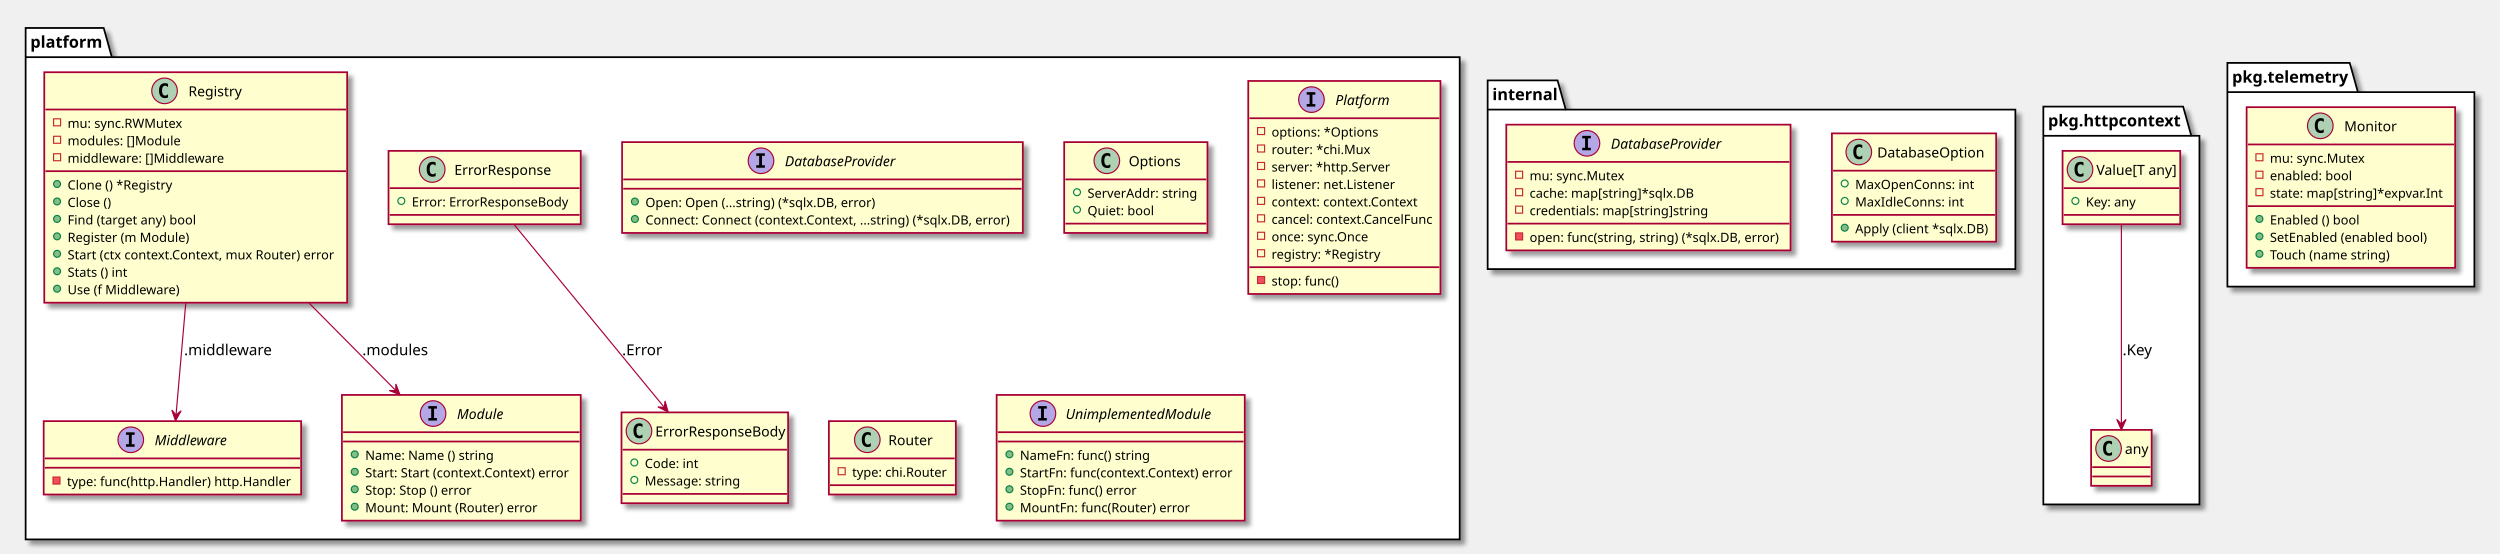
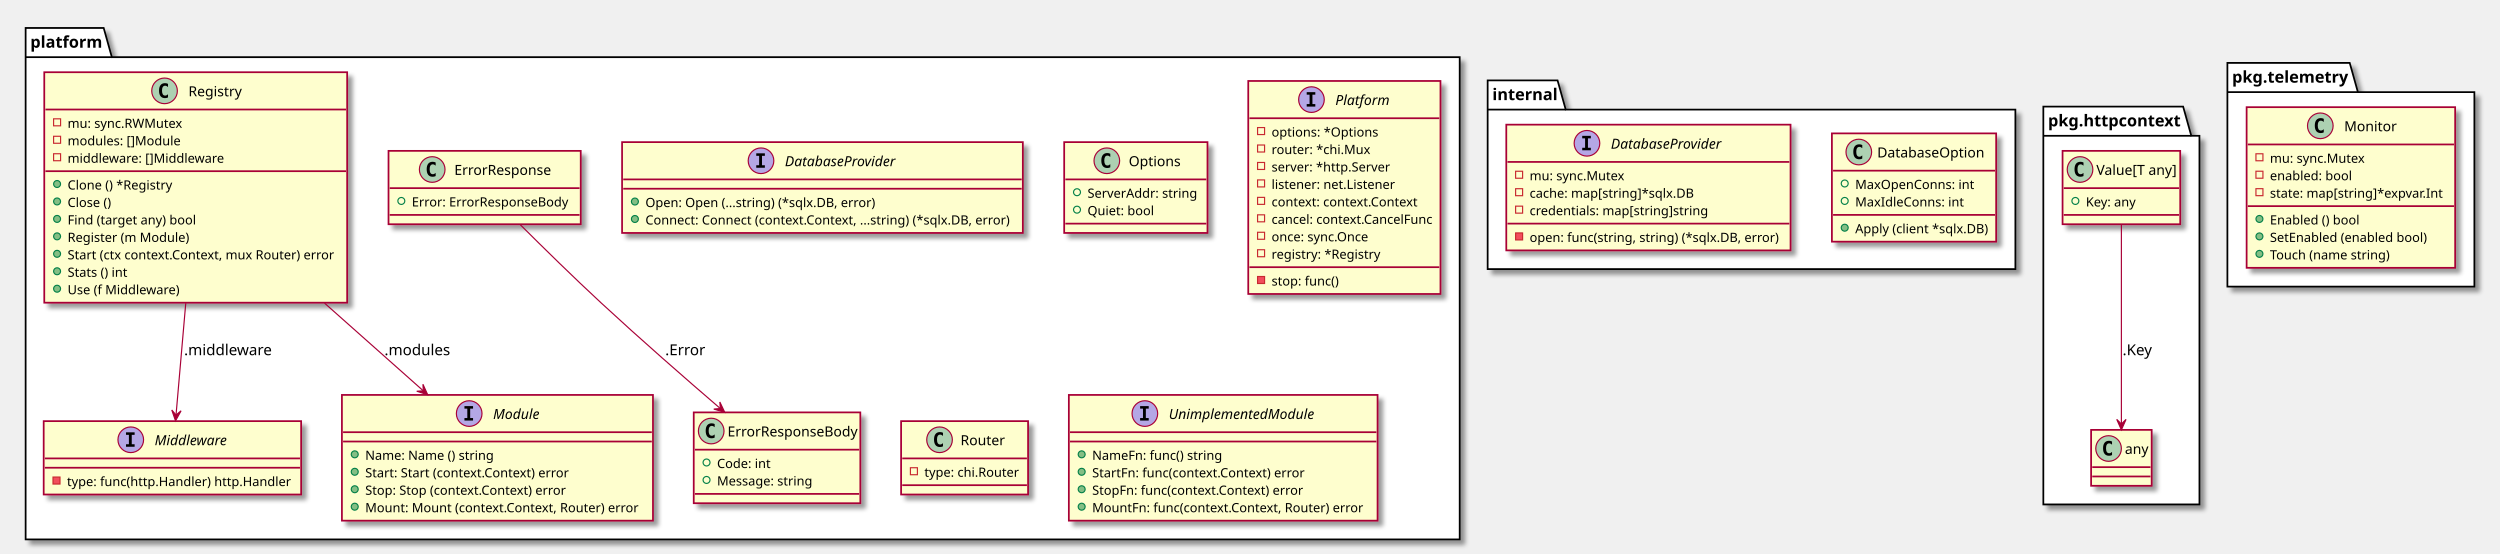
<svg xmlns="http://www.w3.org/2000/svg" contentScriptType="application/ecmascript" contentStyleType="text/css" height="475px" preserveAspectRatio="none" style="width:2146px;height:475px;" version="1.1" viewBox="0 0 2146 475" width="2146px" zoomAndPan="magnify">
  <defs>
-     <filter height="300%" id="f2fhpfejznna1" width="300%" x="-1" y="-1">
+     <filter height="300%" id="f362iavfufmdf" width="300%" x="-1" y="-1">
      <feGaussianBlur result="blurOut" stdDeviation="2.0" />
      <feColorMatrix in="blurOut" result="blurOut2" type="matrix" values="0 0 0 0 0 0 0 0 0 0 0 0 0 0 0 0 0 0 .4 0" />
      <feOffset dx="4.0" dy="4.0" in="blurOut2" result="blurOut3" />
      <feBlend in="SourceGraphic" in2="blurOut3" mode="normal" />
    </filter>
  </defs>
  <g>
-     <polygon fill="#FFFFFF" filter="url(#f2fhpfejznna1)" points="1277,69,1337,69,1344,94.068,1730,94.068,1730,231,1277,231,1277,69" style="stroke: #000000; stroke-width: 1.5;" />
+     <polygon fill="#FFFFFF" filter="url(#f362iavfufmdf)" points="1277,69,1337,69,1344,94.068,1730,94.068,1730,231,1277,231,1277,69" style="stroke: #000000; stroke-width: 1.5;" />
    <line style="stroke: #000000; stroke-width: 1.5;" x1="1277" x2="1344" y1="94.068" y2="94.068" />
    <text fill="#000000" font-family="sans-serif" font-size="14" font-weight="bold" lengthAdjust="spacingAndGlyphs" textLength="54" x="1281" y="85.966">internal</text>
-     <polygon fill="#FFFFFF" filter="url(#f2fhpfejznna1)" points="1754,91.5,1874,91.5,1881,116.568,1888,116.568,1888,433,1754,433,1754,91.5" style="stroke: #000000; stroke-width: 1.5;" />
+     <polygon fill="#FFFFFF" filter="url(#f362iavfufmdf)" points="1754,91.5,1874,91.5,1881,116.568,1888,116.568,1888,433,1754,433,1754,91.5" style="stroke: #000000; stroke-width: 1.5;" />
    <line style="stroke: #000000; stroke-width: 1.5;" x1="1754" x2="1881" y1="116.568" y2="116.568" />
    <text fill="#000000" font-family="sans-serif" font-size="14" font-weight="bold" lengthAdjust="spacingAndGlyphs" textLength="114" x="1758" y="108.466">pkg.httpcontext</text>
-     <polygon fill="#FFFFFF" filter="url(#f2fhpfejznna1)" points="1912,54,2017,54,2024,79.068,2124,79.068,2124,246,1912,246,1912,54" style="stroke: #000000; stroke-width: 1.5;" />
+     <polygon fill="#FFFFFF" filter="url(#f362iavfufmdf)" points="1912,54,2017,54,2024,79.068,2124,79.068,2124,246,1912,246,1912,54" style="stroke: #000000; stroke-width: 1.5;" />
    <line style="stroke: #000000; stroke-width: 1.5;" x1="1912" x2="2024" y1="79.068" y2="79.068" />
    <text fill="#000000" font-family="sans-serif" font-size="14" font-weight="bold" lengthAdjust="spacingAndGlyphs" textLength="99" x="1916" y="70.966">pkg.telemetry</text>
-     <polygon fill="#FFFFFF" filter="url(#f2fhpfejznna1)" points="22,24,89,24,96,49.068,1253,49.068,1253,463,22,463,22,24" style="stroke: #000000; stroke-width: 1.5;" />
+     <polygon fill="#FFFFFF" filter="url(#f362iavfufmdf)" points="22,24,89,24,96,49.068,1253,49.068,1253,463,22,463,22,24" style="stroke: #000000; stroke-width: 1.5;" />
    <line style="stroke: #000000; stroke-width: 1.5;" x1="22" x2="96" y1="49.068" y2="49.068" />
    <text fill="#000000" font-family="sans-serif" font-size="14" font-weight="bold" lengthAdjust="spacingAndGlyphs" textLength="61" x="26" y="40.966">platform</text>
-     <rect fill="#FEFECE" filter="url(#f2fhpfejznna1)" height="92.946" id="internal.DatabaseOption" style="stroke: #A80036; stroke-width: 1.5;" width="141" x="1572.5" y="114.5" />
+     <rect fill="#FEFECE" filter="url(#f362iavfufmdf)" height="92.946" id="internal.DatabaseOption" style="stroke: #A80036; stroke-width: 1.5;" width="141" x="1572.5" y="114.5" />
    <ellipse cx="1595.6" cy="130.5" fill="#ADD1B2" rx="11" ry="11" style="stroke: #A80036; stroke-width: 1.0;" />
    <path d="M1598.569,136.141 Q1597.991,136.438 1597.35,136.578 Q1596.709,136.734 1596.006,136.734 Q1593.506,136.734 1592.178,135.094 Q1590.866,133.438 1590.866,130.312 Q1590.866,127.188 1592.178,125.531 Q1593.506,123.875 1596.006,123.875 Q1596.709,123.875 1597.35,124.031 Q1598.006,124.188 1598.569,124.484 L1598.569,127.203 Q1597.944,126.625 1597.35,126.359 Q1596.756,126.078 1596.131,126.078 Q1594.787,126.078 1594.1,127.156 Q1593.412,128.219 1593.412,130.312 Q1593.412,132.406 1594.1,133.484 Q1594.787,134.547 1596.131,134.547 Q1596.756,134.547 1597.35,134.281 Q1597.944,134 1598.569,133.422 L1598.569,136.141 Z " />
    <text fill="#000000" font-family="sans-serif" font-size="12" lengthAdjust="spacingAndGlyphs" textLength="91" x="1611.4" y="135.156">DatabaseOption</text>
    <line style="stroke: #A80036; stroke-width: 1.5;" x1="1573.5" x2="1712.5" y1="146.5" y2="146.5" />
    <ellipse cx="1583.5" cy="157.5" fill="none" rx="3" ry="3" style="stroke: #038048; stroke-width: 1.0;" />
    <text fill="#000000" font-family="sans-serif" font-size="11" lengthAdjust="spacingAndGlyphs" textLength="104" x="1592.5" y="162.259">MaxOpenConns: int</text>
    <ellipse cx="1583.5" cy="172.482" fill="none" rx="3" ry="3" style="stroke: #038048; stroke-width: 1.0;" />
    <text fill="#000000" font-family="sans-serif" font-size="11" lengthAdjust="spacingAndGlyphs" textLength="95" x="1592.5" y="177.241">MaxIdleConns: int</text>
    <line style="stroke: #A80036; stroke-width: 1.5;" x1="1573.5" x2="1712.5" y1="184.464" y2="184.464" />
    <ellipse cx="1583.5" cy="195.464" fill="#84BE84" rx="3" ry="3" style="stroke: #038048; stroke-width: 1.0;" />
    <text fill="#000000" font-family="sans-serif" font-size="11" lengthAdjust="spacingAndGlyphs" textLength="115" x="1592.5" y="200.223">Apply (client *sqlx.DB)</text>
-     <rect fill="#FEFECE" filter="url(#f2fhpfejznna1)" height="107.928" id="internal.DatabaseProvider" style="stroke: #A80036; stroke-width: 1.5;" width="244" x="1293" y="107" />
+     <rect fill="#FEFECE" filter="url(#f362iavfufmdf)" height="107.928" id="internal.DatabaseProvider" style="stroke: #A80036; stroke-width: 1.5;" width="244" x="1293" y="107" />
    <ellipse cx="1362.25" cy="123" fill="#B4A7E5" rx="11" ry="11" style="stroke: #A80036; stroke-width: 1.0;" />
    <path d="M1358.172,118.766 L1358.172,116.609 L1365.562,116.609 L1365.562,118.766 L1363.094,118.766 L1363.094,126.844 L1365.562,126.844 L1365.562,129 L1358.172,129 L1358.172,126.844 L1360.641,126.844 L1360.641,118.766 L1358.172,118.766 Z " />
    <text fill="#000000" font-family="sans-serif" font-size="12" font-style="italic" lengthAdjust="spacingAndGlyphs" textLength="97" x="1382.75" y="127.656">DatabaseProvider</text>
    <line style="stroke: #A80036; stroke-width: 1.5;" x1="1294" x2="1536" y1="139" y2="139" />
    <rect fill="none" height="6" style="stroke: #C82930; stroke-width: 1.0;" width="6" x="1301" y="147" />
    <text fill="#000000" font-family="sans-serif" font-size="11" lengthAdjust="spacingAndGlyphs" textLength="82" x="1313" y="154.759">mu: sync.Mutex</text>
    <rect fill="none" height="6" style="stroke: #C82930; stroke-width: 1.0;" width="6" x="1301" y="161.982" />
    <text fill="#000000" font-family="sans-serif" font-size="11" lengthAdjust="spacingAndGlyphs" textLength="142" x="1313" y="169.741">cache: map[string]*sqlx.DB</text>
    <rect fill="none" height="6" style="stroke: #C82930; stroke-width: 1.0;" width="6" x="1301" y="176.964" />
    <text fill="#000000" font-family="sans-serif" font-size="11" lengthAdjust="spacingAndGlyphs" textLength="156" x="1313" y="184.723">credentials: map[string]string</text>
    <line style="stroke: #A80036; stroke-width: 1.5;" x1="1294" x2="1536" y1="191.946" y2="191.946" />
    <rect fill="#F24D5C" height="6" style="stroke: #C82930; stroke-width: 1.0;" width="6" x="1301" y="199.946" />
    <text fill="#000000" font-family="sans-serif" font-size="11" lengthAdjust="spacingAndGlyphs" textLength="218" x="1313" y="207.705">open: func(string, string) (*sqlx.DB, error)</text>
-     <rect fill="#FEFECE" filter="url(#f2fhpfejznna1)" height="62.982" id="pkg.httpcontext.Value[T any]" style="stroke: #A80036; stroke-width: 1.5;" width="101" x="1770.5" y="129.5" />
+     <rect fill="#FEFECE" filter="url(#f362iavfufmdf)" height="62.982" id="pkg.httpcontext.Value[T any]" style="stroke: #A80036; stroke-width: 1.5;" width="101" x="1770.5" y="129.5" />
    <ellipse cx="1785.5" cy="145.5" fill="#ADD1B2" rx="11" ry="11" style="stroke: #A80036; stroke-width: 1.0;" />
    <path d="M1788.469,151.141 Q1787.891,151.438 1787.25,151.578 Q1786.609,151.734 1785.906,151.734 Q1783.406,151.734 1782.078,150.094 Q1780.766,148.438 1780.766,145.312 Q1780.766,142.188 1782.078,140.531 Q1783.406,138.875 1785.906,138.875 Q1786.609,138.875 1787.25,139.031 Q1787.906,139.188 1788.469,139.484 L1788.469,142.203 Q1787.844,141.625 1787.25,141.359 Q1786.656,141.078 1786.031,141.078 Q1784.688,141.078 1784,142.156 Q1783.312,143.219 1783.312,145.312 Q1783.312,147.406 1784,148.484 Q1784.688,149.547 1786.031,149.547 Q1786.656,149.547 1787.25,149.281 Q1787.844,149 1788.469,148.422 L1788.469,151.141 Z " />
    <text fill="#000000" font-family="sans-serif" font-size="12" lengthAdjust="spacingAndGlyphs" textLength="69" x="1799.5" y="150.156">Value[T any]</text>
    <line style="stroke: #A80036; stroke-width: 1.5;" x1="1771.5" x2="1870.5" y1="161.5" y2="161.5" />
    <ellipse cx="1781.5" cy="172.5" fill="none" rx="3" ry="3" style="stroke: #038048; stroke-width: 1.0;" />
    <text fill="#000000" font-family="sans-serif" font-size="11" lengthAdjust="spacingAndGlyphs" textLength="44" x="1790.5" y="177.259">Key: any</text>
    <line style="stroke: #A80036; stroke-width: 1.5;" x1="1771.5" x2="1870.5" y1="184.482" y2="184.482" />
-     <rect fill="#FEFECE" filter="url(#f2fhpfejznna1)" height="48" id="pkg.httpcontext.any" style="stroke: #A80036; stroke-width: 1.5;" width="52" x="1795" y="369" />
+     <rect fill="#FEFECE" filter="url(#f362iavfufmdf)" height="48" id="pkg.httpcontext.any" style="stroke: #A80036; stroke-width: 1.5;" width="52" x="1795" y="369" />
    <ellipse cx="1810" cy="385" fill="#ADD1B2" rx="11" ry="11" style="stroke: #A80036; stroke-width: 1.0;" />
    <path d="M1812.969,390.641 Q1812.391,390.938 1811.75,391.078 Q1811.109,391.234 1810.406,391.234 Q1807.906,391.234 1806.578,389.594 Q1805.266,387.938 1805.266,384.812 Q1805.266,381.688 1806.578,380.031 Q1807.906,378.375 1810.406,378.375 Q1811.109,378.375 1811.75,378.531 Q1812.406,378.688 1812.969,378.984 L1812.969,381.703 Q1812.344,381.125 1811.75,380.859 Q1811.156,380.578 1810.531,380.578 Q1809.188,380.578 1808.5,381.656 Q1807.812,382.719 1807.812,384.812 Q1807.812,386.906 1808.5,387.984 Q1809.188,389.047 1810.531,389.047 Q1811.156,389.047 1811.75,388.781 Q1812.344,388.5 1812.969,387.922 L1812.969,390.641 Z " />
    <text fill="#000000" font-family="sans-serif" font-size="12" lengthAdjust="spacingAndGlyphs" textLength="20" x="1824" y="389.656">any</text>
    <line style="stroke: #A80036; stroke-width: 1.5;" x1="1796" x2="1846" y1="401" y2="401" />
    <line style="stroke: #A80036; stroke-width: 1.5;" x1="1796" x2="1846" y1="409" y2="409" />
-     <rect fill="#FEFECE" filter="url(#f2fhpfejznna1)" height="137.891" id="pkg.telemetry.Monitor" style="stroke: #A80036; stroke-width: 1.5;" width="179" x="1928.5" y="92" />
+     <rect fill="#FEFECE" filter="url(#f362iavfufmdf)" height="137.891" id="pkg.telemetry.Monitor" style="stroke: #A80036; stroke-width: 1.5;" width="179" x="1928.5" y="92" />
    <ellipse cx="1991.75" cy="108" fill="#ADD1B2" rx="11" ry="11" style="stroke: #A80036; stroke-width: 1.0;" />
    <path d="M1994.719,113.641 Q1994.141,113.938 1993.5,114.078 Q1992.859,114.234 1992.156,114.234 Q1989.656,114.234 1988.328,112.594 Q1987.016,110.938 1987.016,107.812 Q1987.016,104.688 1988.328,103.031 Q1989.656,101.375 1992.156,101.375 Q1992.859,101.375 1993.5,101.531 Q1994.156,101.688 1994.719,101.984 L1994.719,104.703 Q1994.094,104.125 1993.5,103.859 Q1992.906,103.578 1992.281,103.578 Q1990.938,103.578 1990.25,104.656 Q1989.562,105.719 1989.562,107.812 Q1989.562,109.906 1990.25,110.984 Q1990.938,112.047 1992.281,112.047 Q1992.906,112.047 1993.5,111.781 Q1994.094,111.5 1994.719,110.922 L1994.719,113.641 Z " />
    <text fill="#000000" font-family="sans-serif" font-size="12" lengthAdjust="spacingAndGlyphs" textLength="44" x="2012.25" y="112.656">Monitor</text>
    <line style="stroke: #A80036; stroke-width: 1.5;" x1="1929.5" x2="2106.5" y1="124" y2="124" />
    <rect fill="none" height="6" style="stroke: #C82930; stroke-width: 1.0;" width="6" x="1936.5" y="132" />
    <text fill="#000000" font-family="sans-serif" font-size="11" lengthAdjust="spacingAndGlyphs" textLength="82" x="1948.5" y="139.759">mu: sync.Mutex</text>
    <rect fill="none" height="6" style="stroke: #C82930; stroke-width: 1.0;" width="6" x="1936.5" y="146.982" />
    <text fill="#000000" font-family="sans-serif" font-size="11" lengthAdjust="spacingAndGlyphs" textLength="72" x="1948.5" y="154.741">enabled: bool</text>
    <rect fill="none" height="6" style="stroke: #C82930; stroke-width: 1.0;" width="6" x="1936.5" y="161.964" />
    <text fill="#000000" font-family="sans-serif" font-size="11" lengthAdjust="spacingAndGlyphs" textLength="153" x="1948.5" y="169.723">state: map[string]*expvar.Int</text>
    <line style="stroke: #A80036; stroke-width: 1.5;" x1="1929.5" x2="2106.5" y1="176.946" y2="176.946" />
    <ellipse cx="1939.5" cy="187.946" fill="#84BE84" rx="3" ry="3" style="stroke: #038048; stroke-width: 1.0;" />
    <text fill="#000000" font-family="sans-serif" font-size="11" lengthAdjust="spacingAndGlyphs" textLength="78" x="1948.5" y="192.705">Enabled () bool</text>
    <ellipse cx="1939.5" cy="202.928" fill="#84BE84" rx="3" ry="3" style="stroke: #038048; stroke-width: 1.0;" />
    <text fill="#000000" font-family="sans-serif" font-size="11" lengthAdjust="spacingAndGlyphs" textLength="136" x="1948.5" y="207.686">SetEnabled (enabled bool)</text>
    <ellipse cx="1939.5" cy="217.909" fill="#84BE84" rx="3" ry="3" style="stroke: #038048; stroke-width: 1.0;" />
    <text fill="#000000" font-family="sans-serif" font-size="11" lengthAdjust="spacingAndGlyphs" textLength="104" x="1948.5" y="222.668">Touch (name string)</text>
-     <rect fill="#FEFECE" filter="url(#f2fhpfejznna1)" height="77.964" id="platform.DatabaseProvider" style="stroke: #A80036; stroke-width: 1.5;" width="344" x="534" y="122" />
+     <rect fill="#FEFECE" filter="url(#f362iavfufmdf)" height="77.964" id="platform.DatabaseProvider" style="stroke: #A80036; stroke-width: 1.5;" width="344" x="534" y="122" />
    <ellipse cx="653.25" cy="138" fill="#B4A7E5" rx="11" ry="11" style="stroke: #A80036; stroke-width: 1.0;" />
    <path d="M649.172,133.766 L649.172,131.609 L656.562,131.609 L656.562,133.766 L654.094,133.766 L654.094,141.844 L656.562,141.844 L656.562,144 L649.172,144 L649.172,141.844 L651.641,141.844 L651.641,133.766 L649.172,133.766 Z " />
    <text fill="#000000" font-family="sans-serif" font-size="12" font-style="italic" lengthAdjust="spacingAndGlyphs" textLength="97" x="673.75" y="142.656">DatabaseProvider</text>
    <line style="stroke: #A80036; stroke-width: 1.5;" x1="535" x2="877" y1="154" y2="154" />
    <line style="stroke: #A80036; stroke-width: 1.5;" x1="535" x2="877" y1="162" y2="162" />
    <ellipse cx="545" cy="173" fill="#84BE84" rx="3" ry="3" style="stroke: #038048; stroke-width: 1.0;" />
    <text fill="#000000" font-family="sans-serif" font-size="11" lengthAdjust="spacingAndGlyphs" textLength="201" x="554" y="177.759">Open: Open (...string) (*sqlx.DB, error)</text>
    <ellipse cx="545" cy="187.982" fill="#84BE84" rx="3" ry="3" style="stroke: #038048; stroke-width: 1.0;" />
    <text fill="#000000" font-family="sans-serif" font-size="11" lengthAdjust="spacingAndGlyphs" textLength="318" x="554" y="192.741">Connect: Connect (context.Context, ...string) (*sqlx.DB, error)</text>
-     <rect fill="#FEFECE" filter="url(#f2fhpfejznna1)" height="62.982" id="platform.ErrorResponse" style="stroke: #A80036; stroke-width: 1.5;" width="165" x="333.5" y="129.5" />
+     <rect fill="#FEFECE" filter="url(#f362iavfufmdf)" height="62.982" id="platform.ErrorResponse" style="stroke: #A80036; stroke-width: 1.5;" width="165" x="333.5" y="129.5" />
    <ellipse cx="371" cy="145.5" fill="#ADD1B2" rx="11" ry="11" style="stroke: #A80036; stroke-width: 1.0;" />
    <path d="M373.969,151.141 Q373.391,151.438 372.75,151.578 Q372.109,151.734 371.406,151.734 Q368.906,151.734 367.578,150.094 Q366.266,148.438 366.266,145.312 Q366.266,142.188 367.578,140.531 Q368.906,138.875 371.406,138.875 Q372.109,138.875 372.75,139.031 Q373.406,139.188 373.969,139.484 L373.969,142.203 Q373.344,141.625 372.75,141.359 Q372.156,141.078 371.531,141.078 Q370.188,141.078 369.5,142.156 Q368.812,143.219 368.812,145.312 Q368.812,147.406 369.5,148.484 Q370.188,149.547 371.531,149.547 Q372.156,149.547 372.75,149.281 Q373.344,149 373.969,148.422 L373.969,151.141 Z " />
    <text fill="#000000" font-family="sans-serif" font-size="12" lengthAdjust="spacingAndGlyphs" textLength="83" x="390" y="150.156">ErrorResponse</text>
    <line style="stroke: #A80036; stroke-width: 1.5;" x1="334.5" x2="497.5" y1="161.5" y2="161.5" />
    <ellipse cx="344.5" cy="172.5" fill="none" rx="3" ry="3" style="stroke: #038048; stroke-width: 1.0;" />
    <text fill="#000000" font-family="sans-serif" font-size="11" lengthAdjust="spacingAndGlyphs" textLength="139" x="353.5" y="177.259">Error: ErrorResponseBody</text>
    <line style="stroke: #A80036; stroke-width: 1.5;" x1="334.5" x2="497.5" y1="184.482" y2="184.482" />
-     <rect fill="#FEFECE" filter="url(#f2fhpfejznna1)" height="77.964" id="platform.ErrorResponseBody" style="stroke: #A80036; stroke-width: 1.5;" width="143" x="533.5" y="354" />
-     <ellipse cx="548.5" cy="370" fill="#ADD1B2" rx="11" ry="11" style="stroke: #A80036; stroke-width: 1.0;" />
-     <path d="M551.469,375.641 Q550.891,375.938 550.25,376.078 Q549.609,376.234 548.906,376.234 Q546.406,376.234 545.078,374.594 Q543.766,372.938 543.766,369.812 Q543.766,366.688 545.078,365.031 Q546.406,363.375 548.906,363.375 Q549.609,363.375 550.25,363.531 Q550.906,363.688 551.469,363.984 L551.469,366.703 Q550.844,366.125 550.25,365.859 Q549.656,365.578 549.031,365.578 Q547.688,365.578 547,366.656 Q546.312,367.719 546.312,369.812 Q546.312,371.906 547,372.984 Q547.688,374.047 549.031,374.047 Q549.656,374.047 550.25,373.781 Q550.844,373.5 551.469,372.922 L551.469,375.641 Z " />
-     <text fill="#000000" font-family="sans-serif" font-size="12" lengthAdjust="spacingAndGlyphs" textLength="111" x="562.5" y="374.656">ErrorResponseBody</text>
-     <line style="stroke: #A80036; stroke-width: 1.5;" x1="534.5" x2="675.5" y1="386" y2="386" />
-     <ellipse cx="544.5" cy="397" fill="none" rx="3" ry="3" style="stroke: #038048; stroke-width: 1.0;" />
-     <text fill="#000000" font-family="sans-serif" font-size="11" lengthAdjust="spacingAndGlyphs" textLength="47" x="553.5" y="401.759">Code: int</text>
-     <ellipse cx="544.5" cy="411.982" fill="none" rx="3" ry="3" style="stroke: #038048; stroke-width: 1.0;" />
-     <text fill="#000000" font-family="sans-serif" font-size="11" lengthAdjust="spacingAndGlyphs" textLength="82" x="553.5" y="416.741">Message: string</text>
-     <line style="stroke: #A80036; stroke-width: 1.5;" x1="534.5" x2="675.5" y1="423.964" y2="423.964" />
-     <rect fill="#FEFECE" filter="url(#f2fhpfejznna1)" height="62.982" id="platform.Middleware" style="stroke: #A80036; stroke-width: 1.5;" width="221" x="37.5" y="361.5" />
+     <rect fill="#FEFECE" filter="url(#f362iavfufmdf)" height="77.964" id="platform.ErrorResponseBody" style="stroke: #A80036; stroke-width: 1.5;" width="143" x="595.5" y="354" />
+     <ellipse cx="610.5" cy="370" fill="#ADD1B2" rx="11" ry="11" style="stroke: #A80036; stroke-width: 1.0;" />
+     <path d="M613.469,375.641 Q612.891,375.938 612.25,376.078 Q611.609,376.234 610.906,376.234 Q608.406,376.234 607.078,374.594 Q605.766,372.938 605.766,369.812 Q605.766,366.688 607.078,365.031 Q608.406,363.375 610.906,363.375 Q611.609,363.375 612.25,363.531 Q612.906,363.688 613.469,363.984 L613.469,366.703 Q612.844,366.125 612.25,365.859 Q611.656,365.578 611.031,365.578 Q609.688,365.578 609,366.656 Q608.312,367.719 608.312,369.812 Q608.312,371.906 609,372.984 Q609.688,374.047 611.031,374.047 Q611.656,374.047 612.25,373.781 Q612.844,373.5 613.469,372.922 L613.469,375.641 Z " />
+     <text fill="#000000" font-family="sans-serif" font-size="12" lengthAdjust="spacingAndGlyphs" textLength="111" x="624.5" y="374.656">ErrorResponseBody</text>
+     <line style="stroke: #A80036; stroke-width: 1.5;" x1="596.5" x2="737.5" y1="386" y2="386" />
+     <ellipse cx="606.5" cy="397" fill="none" rx="3" ry="3" style="stroke: #038048; stroke-width: 1.0;" />
+     <text fill="#000000" font-family="sans-serif" font-size="11" lengthAdjust="spacingAndGlyphs" textLength="47" x="615.5" y="401.759">Code: int</text>
+     <ellipse cx="606.5" cy="411.982" fill="none" rx="3" ry="3" style="stroke: #038048; stroke-width: 1.0;" />
+     <text fill="#000000" font-family="sans-serif" font-size="11" lengthAdjust="spacingAndGlyphs" textLength="82" x="615.5" y="416.741">Message: string</text>
+     <line style="stroke: #A80036; stroke-width: 1.5;" x1="596.5" x2="737.5" y1="423.964" y2="423.964" />
+     <rect fill="#FEFECE" filter="url(#f362iavfufmdf)" height="62.982" id="platform.Middleware" style="stroke: #A80036; stroke-width: 1.5;" width="221" x="37.5" y="361.5" />
    <ellipse cx="112.25" cy="377.5" fill="#B4A7E5" rx="11" ry="11" style="stroke: #A80036; stroke-width: 1.0;" />
    <path d="M108.172,373.266 L108.172,371.109 L115.562,371.109 L115.562,373.266 L113.094,373.266 L113.094,381.344 L115.562,381.344 L115.562,383.5 L108.172,383.5 L108.172,381.344 L110.641,381.344 L110.641,373.266 L108.172,373.266 Z " />
    <text fill="#000000" font-family="sans-serif" font-size="12" font-style="italic" lengthAdjust="spacingAndGlyphs" textLength="63" x="132.75" y="382.156">Middleware</text>
    <line style="stroke: #A80036; stroke-width: 1.5;" x1="38.5" x2="257.5" y1="393.5" y2="393.5" />
    <line style="stroke: #A80036; stroke-width: 1.5;" x1="38.5" x2="257.5" y1="401.5" y2="401.5" />
    <rect fill="#F24D5C" height="6" style="stroke: #C82930; stroke-width: 1.0;" width="6" x="45.5" y="409.5" />
    <text fill="#000000" font-family="sans-serif" font-size="11" lengthAdjust="spacingAndGlyphs" textLength="195" x="57.5" y="417.259">type: func(http.Handler) http.Handler</text>
-     <rect fill="#FEFECE" filter="url(#f2fhpfejznna1)" height="107.928" id="platform.Module" style="stroke: #A80036; stroke-width: 1.5;" width="205" x="293.5" y="339" />
-     <ellipse cx="371.75" cy="355" fill="#B4A7E5" rx="11" ry="11" style="stroke: #A80036; stroke-width: 1.0;" />
-     <path d="M367.672,350.766 L367.672,348.609 L375.062,348.609 L375.062,350.766 L372.594,350.766 L372.594,358.844 L375.062,358.844 L375.062,361 L367.672,361 L367.672,358.844 L370.141,358.844 L370.141,350.766 L367.672,350.766 Z " />
-     <text fill="#000000" font-family="sans-serif" font-size="12" font-style="italic" lengthAdjust="spacingAndGlyphs" textLength="40" x="392.25" y="359.656">Module</text>
-     <line style="stroke: #A80036; stroke-width: 1.5;" x1="294.5" x2="497.5" y1="371" y2="371" />
-     <line style="stroke: #A80036; stroke-width: 1.5;" x1="294.5" x2="497.5" y1="379" y2="379" />
+     <rect fill="#FEFECE" filter="url(#f362iavfufmdf)" height="107.928" id="platform.Module" style="stroke: #A80036; stroke-width: 1.5;" width="267" x="293.5" y="339" />
+     <ellipse cx="402.75" cy="355" fill="#B4A7E5" rx="11" ry="11" style="stroke: #A80036; stroke-width: 1.0;" />
+     <path d="M398.672,350.766 L398.672,348.609 L406.062,348.609 L406.062,350.766 L403.594,350.766 L403.594,358.844 L406.062,358.844 L406.062,361 L398.672,361 L398.672,358.844 L401.141,358.844 L401.141,350.766 L398.672,350.766 Z " />
+     <text fill="#000000" font-family="sans-serif" font-size="12" font-style="italic" lengthAdjust="spacingAndGlyphs" textLength="40" x="423.25" y="359.656">Module</text>
+     <line style="stroke: #A80036; stroke-width: 1.5;" x1="294.5" x2="559.5" y1="371" y2="371" />
+     <line style="stroke: #A80036; stroke-width: 1.5;" x1="294.5" x2="559.5" y1="379" y2="379" />
    <ellipse cx="304.5" cy="390" fill="#84BE84" rx="3" ry="3" style="stroke: #038048; stroke-width: 1.0;" />
    <text fill="#000000" font-family="sans-serif" font-size="11" lengthAdjust="spacingAndGlyphs" textLength="109" x="313.5" y="394.759">Name: Name () string</text>
    <ellipse cx="304.5" cy="404.982" fill="#84BE84" rx="3" ry="3" style="stroke: #038048; stroke-width: 1.0;" />
    <text fill="#000000" font-family="sans-serif" font-size="11" lengthAdjust="spacingAndGlyphs" textLength="179" x="313.5" y="409.741">Start: Start (context.Context) error</text>
    <ellipse cx="304.5" cy="419.964" fill="#84BE84" rx="3" ry="3" style="stroke: #038048; stroke-width: 1.0;" />
-     <text fill="#000000" font-family="sans-serif" font-size="11" lengthAdjust="spacingAndGlyphs" textLength="94" x="313.5" y="424.723">Stop: Stop () error</text>
+     <text fill="#000000" font-family="sans-serif" font-size="11" lengthAdjust="spacingAndGlyphs" textLength="177" x="313.5" y="424.723">Stop: Stop (context.Context) error</text>
    <ellipse cx="304.5" cy="434.946" fill="#84BE84" rx="3" ry="3" style="stroke: #038048; stroke-width: 1.0;" />
-     <text fill="#000000" font-family="sans-serif" font-size="11" lengthAdjust="spacingAndGlyphs" textLength="152" x="313.5" y="439.705">Mount: Mount (Router) error</text>
-     <rect fill="#FEFECE" filter="url(#f2fhpfejznna1)" height="77.964" id="platform.Options" style="stroke: #A80036; stroke-width: 1.5;" width="123" x="913.5" y="122" />
+     <text fill="#000000" font-family="sans-serif" font-size="11" lengthAdjust="spacingAndGlyphs" textLength="241" x="313.5" y="439.705">Mount: Mount (context.Context, Router) error</text>
+     <rect fill="#FEFECE" filter="url(#f362iavfufmdf)" height="77.964" id="platform.Options" style="stroke: #A80036; stroke-width: 1.5;" width="123" x="913.5" y="122" />
    <ellipse cx="950.1" cy="138" fill="#ADD1B2" rx="11" ry="11" style="stroke: #A80036; stroke-width: 1.0;" />
    <path d="M953.069,143.641 Q952.491,143.938 951.85,144.078 Q951.209,144.234 950.506,144.234 Q948.006,144.234 946.678,142.594 Q945.366,140.938 945.366,137.812 Q945.366,134.688 946.678,133.031 Q948.006,131.375 950.506,131.375 Q951.209,131.375 951.85,131.531 Q952.506,131.688 953.069,131.984 L953.069,134.703 Q952.444,134.125 951.85,133.859 Q951.256,133.578 950.631,133.578 Q949.288,133.578 948.6,134.656 Q947.913,135.719 947.913,137.812 Q947.913,139.906 948.6,140.984 Q949.288,142.047 950.631,142.047 Q951.256,142.047 951.85,141.781 Q952.444,141.5 953.069,140.922 L953.069,143.641 Z " />
    <text fill="#000000" font-family="sans-serif" font-size="12" lengthAdjust="spacingAndGlyphs" textLength="43" x="968.9" y="142.656">Options</text>
    <line style="stroke: #A80036; stroke-width: 1.5;" x1="914.5" x2="1035.5" y1="154" y2="154" />
    <ellipse cx="924.5" cy="165" fill="none" rx="3" ry="3" style="stroke: #038048; stroke-width: 1.0;" />
    <text fill="#000000" font-family="sans-serif" font-size="11" lengthAdjust="spacingAndGlyphs" textLength="97" x="933.5" y="169.759">ServerAddr: string</text>
    <ellipse cx="924.5" cy="179.982" fill="none" rx="3" ry="3" style="stroke: #038048; stroke-width: 1.0;" />
    <text fill="#000000" font-family="sans-serif" font-size="11" lengthAdjust="spacingAndGlyphs" textLength="59" x="933.5" y="184.741">Quiet: bool</text>
    <line style="stroke: #A80036; stroke-width: 1.5;" x1="914.5" x2="1035.5" y1="191.964" y2="191.964" />
-     <rect fill="#FEFECE" filter="url(#f2fhpfejznna1)" height="182.837" id="platform.Platform" style="stroke: #A80036; stroke-width: 1.5;" width="165" x="1071.5" y="69.5" />
+     <rect fill="#FEFECE" filter="url(#f362iavfufmdf)" height="182.837" id="platform.Platform" style="stroke: #A80036; stroke-width: 1.5;" width="165" x="1071.5" y="69.5" />
    <ellipse cx="1125.75" cy="85.5" fill="#B4A7E5" rx="11" ry="11" style="stroke: #A80036; stroke-width: 1.0;" />
    <path d="M1121.672,81.266 L1121.672,79.109 L1129.062,79.109 L1129.062,81.266 L1126.594,81.266 L1126.594,89.344 L1129.062,89.344 L1129.062,91.5 L1121.672,91.5 L1121.672,89.344 L1124.141,89.344 L1124.141,81.266 L1121.672,81.266 Z " />
    <text fill="#000000" font-family="sans-serif" font-size="12" font-style="italic" lengthAdjust="spacingAndGlyphs" textLength="48" x="1146.25" y="90.156">Platform</text>
    <line style="stroke: #A80036; stroke-width: 1.5;" x1="1072.5" x2="1235.5" y1="101.5" y2="101.5" />
    <rect fill="none" height="6" style="stroke: #C82930; stroke-width: 1.0;" width="6" x="1079.5" y="109.5" />
    <text fill="#000000" font-family="sans-serif" font-size="11" lengthAdjust="spacingAndGlyphs" textLength="94" x="1091.5" y="117.259">options: *Options</text>
    <rect fill="none" height="6" style="stroke: #C82930; stroke-width: 1.0;" width="6" x="1079.5" y="124.482" />
    <text fill="#000000" font-family="sans-serif" font-size="11" lengthAdjust="spacingAndGlyphs" textLength="87" x="1091.5" y="132.241">router: *chi.Mux</text>
    <rect fill="none" height="6" style="stroke: #C82930; stroke-width: 1.0;" width="6" x="1079.5" y="139.464" />
    <text fill="#000000" font-family="sans-serif" font-size="11" lengthAdjust="spacingAndGlyphs" textLength="104" x="1091.5" y="147.223">server: *http.Server</text>
    <rect fill="none" height="6" style="stroke: #C82930; stroke-width: 1.0;" width="6" x="1079.5" y="154.446" />
    <text fill="#000000" font-family="sans-serif" font-size="11" lengthAdjust="spacingAndGlyphs" textLength="107" x="1091.5" y="162.205">listener: net.Listener</text>
    <rect fill="none" height="6" style="stroke: #C82930; stroke-width: 1.0;" width="6" x="1079.5" y="169.428" />
    <text fill="#000000" font-family="sans-serif" font-size="11" lengthAdjust="spacingAndGlyphs" textLength="128" x="1091.5" y="177.186">context: context.Context</text>
    <rect fill="none" height="6" style="stroke: #C82930; stroke-width: 1.0;" width="6" x="1079.5" y="184.409" />
    <text fill="#000000" font-family="sans-serif" font-size="11" lengthAdjust="spacingAndGlyphs" textLength="139" x="1091.5" y="192.168">cancel: context.CancelFunc</text>
    <rect fill="none" height="6" style="stroke: #C82930; stroke-width: 1.0;" width="6" x="1079.5" y="199.391" />
    <text fill="#000000" font-family="sans-serif" font-size="11" lengthAdjust="spacingAndGlyphs" textLength="84" x="1091.5" y="207.15">once: sync.Once</text>
    <rect fill="none" height="6" style="stroke: #C82930; stroke-width: 1.0;" width="6" x="1079.5" y="214.373" />
    <text fill="#000000" font-family="sans-serif" font-size="11" lengthAdjust="spacingAndGlyphs" textLength="96" x="1091.5" y="222.132">registry: *Registry</text>
    <line style="stroke: #A80036; stroke-width: 1.5;" x1="1072.5" x2="1235.5" y1="229.355" y2="229.355" />
    <rect fill="#F24D5C" height="6" style="stroke: #C82930; stroke-width: 1.0;" width="6" x="1079.5" y="237.355" />
    <text fill="#000000" font-family="sans-serif" font-size="11" lengthAdjust="spacingAndGlyphs" textLength="58" x="1091.5" y="245.114">stop: func()</text>
-     <rect fill="#FEFECE" filter="url(#f2fhpfejznna1)" height="197.819" id="platform.Registry" style="stroke: #A80036; stroke-width: 1.5;" width="260" x="38" y="62" />
+     <rect fill="#FEFECE" filter="url(#f362iavfufmdf)" height="197.819" id="platform.Registry" style="stroke: #A80036; stroke-width: 1.5;" width="260" x="38" y="62" />
    <ellipse cx="141.25" cy="78" fill="#ADD1B2" rx="11" ry="11" style="stroke: #A80036; stroke-width: 1.0;" />
    <path d="M144.219,83.641 Q143.641,83.938 143,84.078 Q142.359,84.234 141.656,84.234 Q139.156,84.234 137.828,82.594 Q136.516,80.938 136.516,77.812 Q136.516,74.688 137.828,73.031 Q139.156,71.375 141.656,71.375 Q142.359,71.375 143,71.531 Q143.656,71.688 144.219,71.984 L144.219,74.703 Q143.594,74.125 143,73.859 Q142.406,73.578 141.781,73.578 Q140.438,73.578 139.75,74.656 Q139.062,75.719 139.062,77.812 Q139.062,79.906 139.75,80.984 Q140.438,82.047 141.781,82.047 Q142.406,82.047 143,81.781 Q143.594,81.5 144.219,80.922 L144.219,83.641 Z " />
    <text fill="#000000" font-family="sans-serif" font-size="12" lengthAdjust="spacingAndGlyphs" textLength="45" x="161.75" y="82.656">Registry</text>
    <line style="stroke: #A80036; stroke-width: 1.5;" x1="39" x2="297" y1="94" y2="94" />
    <rect fill="none" height="6" style="stroke: #C82930; stroke-width: 1.0;" width="6" x="46" y="102" />
    <text fill="#000000" font-family="sans-serif" font-size="11" lengthAdjust="spacingAndGlyphs" textLength="99" x="58" y="109.759">mu: sync.RWMutex</text>
    <rect fill="none" height="6" style="stroke: #C82930; stroke-width: 1.0;" width="6" x="46" y="116.982" />
    <text fill="#000000" font-family="sans-serif" font-size="11" lengthAdjust="spacingAndGlyphs" textLength="99" x="58" y="124.741">modules: []Module</text>
    <rect fill="none" height="6" style="stroke: #C82930; stroke-width: 1.0;" width="6" x="46" y="131.964" />
    <text fill="#000000" font-family="sans-serif" font-size="11" lengthAdjust="spacingAndGlyphs" textLength="138" x="58" y="139.723">middleware: []Middleware</text>
    <line style="stroke: #A80036; stroke-width: 1.5;" x1="39" x2="297" y1="146.946" y2="146.946" />
    <ellipse cx="49" cy="157.946" fill="#84BE84" rx="3" ry="3" style="stroke: #038048; stroke-width: 1.0;" />
    <text fill="#000000" font-family="sans-serif" font-size="11" lengthAdjust="spacingAndGlyphs" textLength="91" x="58" y="162.705">Clone () *Registry</text>
    <ellipse cx="49" cy="172.928" fill="#84BE84" rx="3" ry="3" style="stroke: #038048; stroke-width: 1.0;" />
    <text fill="#000000" font-family="sans-serif" font-size="11" lengthAdjust="spacingAndGlyphs" textLength="37" x="58" y="177.686">Close ()</text>
    <ellipse cx="49" cy="187.909" fill="#84BE84" rx="3" ry="3" style="stroke: #038048; stroke-width: 1.0;" />
    <text fill="#000000" font-family="sans-serif" font-size="11" lengthAdjust="spacingAndGlyphs" textLength="113" x="58" y="192.668">Find (target any) bool</text>
    <ellipse cx="49" cy="202.891" fill="#84BE84" rx="3" ry="3" style="stroke: #038048; stroke-width: 1.0;" />
    <text fill="#000000" font-family="sans-serif" font-size="11" lengthAdjust="spacingAndGlyphs" textLength="105" x="58" y="207.65">Register (m Module)</text>
    <ellipse cx="49" cy="217.873" fill="#84BE84" rx="3" ry="3" style="stroke: #038048; stroke-width: 1.0;" />
    <text fill="#000000" font-family="sans-serif" font-size="11" lengthAdjust="spacingAndGlyphs" textLength="234" x="58" y="222.632">Start (ctx context.Context, mux Router) error</text>
    <ellipse cx="49" cy="232.855" fill="#84BE84" rx="3" ry="3" style="stroke: #038048; stroke-width: 1.0;" />
    <text fill="#000000" font-family="sans-serif" font-size="11" lengthAdjust="spacingAndGlyphs" textLength="51" x="58" y="237.614">Stats () int</text>
    <ellipse cx="49" cy="247.837" fill="#84BE84" rx="3" ry="3" style="stroke: #038048; stroke-width: 1.0;" />
    <text fill="#000000" font-family="sans-serif" font-size="11" lengthAdjust="spacingAndGlyphs" textLength="97" x="58" y="252.596">Use (f Middleware)</text>
-     <rect fill="#FEFECE" filter="url(#f2fhpfejznna1)" height="62.982" id="platform.Router" style="stroke: #A80036; stroke-width: 1.5;" width="109" x="711.5" y="361.5" />
-     <ellipse cx="744.5" cy="377.5" fill="#ADD1B2" rx="11" ry="11" style="stroke: #A80036; stroke-width: 1.0;" />
-     <path d="M747.469,383.141 Q746.891,383.438 746.25,383.578 Q745.609,383.734 744.906,383.734 Q742.406,383.734 741.078,382.094 Q739.766,380.438 739.766,377.312 Q739.766,374.188 741.078,372.531 Q742.406,370.875 744.906,370.875 Q745.609,370.875 746.25,371.031 Q746.906,371.188 747.469,371.484 L747.469,374.203 Q746.844,373.625 746.25,373.359 Q745.656,373.078 745.031,373.078 Q743.688,373.078 743,374.156 Q742.312,375.219 742.312,377.312 Q742.312,379.406 743,380.484 Q743.688,381.547 745.031,381.547 Q745.656,381.547 746.25,381.281 Q746.844,381 747.469,380.422 L747.469,383.141 Z " />
-     <text fill="#000000" font-family="sans-serif" font-size="12" lengthAdjust="spacingAndGlyphs" textLength="37" x="762.5" y="382.156">Router</text>
-     <line style="stroke: #A80036; stroke-width: 1.5;" x1="712.5" x2="819.5" y1="393.5" y2="393.5" />
-     <rect fill="none" height="6" style="stroke: #C82930; stroke-width: 1.0;" width="6" x="719.5" y="401.5" />
-     <text fill="#000000" font-family="sans-serif" font-size="11" lengthAdjust="spacingAndGlyphs" textLength="83" x="731.5" y="409.259">type: chi.Router</text>
-     <line style="stroke: #A80036; stroke-width: 1.5;" x1="712.5" x2="819.5" y1="416.482" y2="416.482" />
-     <rect fill="#FEFECE" filter="url(#f2fhpfejznna1)" height="107.928" id="platform.UnimplementedModule" style="stroke: #A80036; stroke-width: 1.5;" width="213" x="855.5" y="339" />
-     <ellipse cx="895.25" cy="355" fill="#B4A7E5" rx="11" ry="11" style="stroke: #A80036; stroke-width: 1.0;" />
-     <path d="M891.172,350.766 L891.172,348.609 L898.562,348.609 L898.562,350.766 L896.094,350.766 L896.094,358.844 L898.562,358.844 L898.562,361 L891.172,361 L891.172,358.844 L893.641,358.844 L893.641,350.766 L891.172,350.766 Z " />
-     <text fill="#000000" font-family="sans-serif" font-size="12" font-style="italic" lengthAdjust="spacingAndGlyphs" textLength="126" x="914.75" y="359.656">UnimplementedModule</text>
-     <line style="stroke: #A80036; stroke-width: 1.5;" x1="856.5" x2="1067.5" y1="371" y2="371" />
-     <line style="stroke: #A80036; stroke-width: 1.5;" x1="856.5" x2="1067.5" y1="379" y2="379" />
-     <ellipse cx="866.5" cy="390" fill="#84BE84" rx="3" ry="3" style="stroke: #038048; stroke-width: 1.0;" />
-     <text fill="#000000" font-family="sans-serif" font-size="11" lengthAdjust="spacingAndGlyphs" textLength="112" x="875.5" y="394.759">NameFn: func() string</text>
-     <ellipse cx="866.5" cy="404.982" fill="#84BE84" rx="3" ry="3" style="stroke: #038048; stroke-width: 1.0;" />
-     <text fill="#000000" font-family="sans-serif" font-size="11" lengthAdjust="spacingAndGlyphs" textLength="187" x="875.5" y="409.741">StartFn: func(context.Context) error</text>
-     <ellipse cx="866.5" cy="419.964" fill="#84BE84" rx="3" ry="3" style="stroke: #038048; stroke-width: 1.0;" />
-     <text fill="#000000" font-family="sans-serif" font-size="11" lengthAdjust="spacingAndGlyphs" textLength="103" x="875.5" y="424.723">StopFn: func() error</text>
-     <ellipse cx="866.5" cy="434.946" fill="#84BE84" rx="3" ry="3" style="stroke: #038048; stroke-width: 1.0;" />
-     <text fill="#000000" font-family="sans-serif" font-size="11" lengthAdjust="spacingAndGlyphs" textLength="150" x="875.5" y="439.705">MountFn: func(Router) error</text>
+     <rect fill="#FEFECE" filter="url(#f362iavfufmdf)" height="62.982" id="platform.Router" style="stroke: #A80036; stroke-width: 1.5;" width="109" x="773.5" y="361.5" />
+     <ellipse cx="806.5" cy="377.5" fill="#ADD1B2" rx="11" ry="11" style="stroke: #A80036; stroke-width: 1.0;" />
+     <path d="M809.469,383.141 Q808.891,383.438 808.25,383.578 Q807.609,383.734 806.906,383.734 Q804.406,383.734 803.078,382.094 Q801.766,380.438 801.766,377.312 Q801.766,374.188 803.078,372.531 Q804.406,370.875 806.906,370.875 Q807.609,370.875 808.25,371.031 Q808.906,371.188 809.469,371.484 L809.469,374.203 Q808.844,373.625 808.25,373.359 Q807.656,373.078 807.031,373.078 Q805.688,373.078 805,374.156 Q804.312,375.219 804.312,377.312 Q804.312,379.406 805,380.484 Q805.688,381.547 807.031,381.547 Q807.656,381.547 808.25,381.281 Q808.844,381 809.469,380.422 L809.469,383.141 Z " />
+     <text fill="#000000" font-family="sans-serif" font-size="12" lengthAdjust="spacingAndGlyphs" textLength="37" x="824.5" y="382.156">Router</text>
+     <line style="stroke: #A80036; stroke-width: 1.5;" x1="774.5" x2="881.5" y1="393.5" y2="393.5" />
+     <rect fill="none" height="6" style="stroke: #C82930; stroke-width: 1.0;" width="6" x="781.5" y="401.5" />
+     <text fill="#000000" font-family="sans-serif" font-size="11" lengthAdjust="spacingAndGlyphs" textLength="83" x="793.5" y="409.259">type: chi.Router</text>
+     <line style="stroke: #A80036; stroke-width: 1.5;" x1="774.5" x2="881.5" y1="416.482" y2="416.482" />
+     <rect fill="#FEFECE" filter="url(#f362iavfufmdf)" height="107.928" id="platform.UnimplementedModule" style="stroke: #A80036; stroke-width: 1.5;" width="265" x="917.5" y="339" />
+     <ellipse cx="982.75" cy="355" fill="#B4A7E5" rx="11" ry="11" style="stroke: #A80036; stroke-width: 1.0;" />
+     <path d="M978.672,350.766 L978.672,348.609 L986.062,348.609 L986.062,350.766 L983.594,350.766 L983.594,358.844 L986.062,358.844 L986.062,361 L978.672,361 L978.672,358.844 L981.141,358.844 L981.141,350.766 L978.672,350.766 Z " />
+     <text fill="#000000" font-family="sans-serif" font-size="12" font-style="italic" lengthAdjust="spacingAndGlyphs" textLength="126" x="1003.25" y="359.656">UnimplementedModule</text>
+     <line style="stroke: #A80036; stroke-width: 1.5;" x1="918.5" x2="1181.5" y1="371" y2="371" />
+     <line style="stroke: #A80036; stroke-width: 1.5;" x1="918.5" x2="1181.5" y1="379" y2="379" />
+     <ellipse cx="928.5" cy="390" fill="#84BE84" rx="3" ry="3" style="stroke: #038048; stroke-width: 1.0;" />
+     <text fill="#000000" font-family="sans-serif" font-size="11" lengthAdjust="spacingAndGlyphs" textLength="112" x="937.5" y="394.759">NameFn: func() string</text>
+     <ellipse cx="928.5" cy="404.982" fill="#84BE84" rx="3" ry="3" style="stroke: #038048; stroke-width: 1.0;" />
+     <text fill="#000000" font-family="sans-serif" font-size="11" lengthAdjust="spacingAndGlyphs" textLength="187" x="937.5" y="409.741">StartFn: func(context.Context) error</text>
+     <ellipse cx="928.5" cy="419.964" fill="#84BE84" rx="3" ry="3" style="stroke: #038048; stroke-width: 1.0;" />
+     <text fill="#000000" font-family="sans-serif" font-size="11" lengthAdjust="spacingAndGlyphs" textLength="186" x="937.5" y="424.723">StopFn: func(context.Context) error</text>
+     <ellipse cx="928.5" cy="434.946" fill="#84BE84" rx="3" ry="3" style="stroke: #038048; stroke-width: 1.0;" />
+     <text fill="#000000" font-family="sans-serif" font-size="11" lengthAdjust="spacingAndGlyphs" textLength="239" x="937.5" y="439.705">MountFn: func(context.Context, Router) error</text>
    <path d="M1821,192.54 C1821,237.4 1821,320.46 1821,363.89 " fill="none" id="pkg.httpcontext.Value[T any]-&gt;pkg.httpcontext.any" style="stroke: #A80036; stroke-width: 1.0;" />
    <polygon fill="#A80036" points="1821,368.98,1825,359.98,1821,363.98,1817,359.98,1821,368.98" style="stroke: #A80036; stroke-width: 1.0;" />
    <text fill="#000000" font-family="sans-serif" font-size="13" lengthAdjust="spacingAndGlyphs" textLength="25" x="1822" y="304.897">.Key</text>
-     <path d="M441.1,192.54 C474.24,232.87 532.76,304.09 570.17,349.61 " fill="none" id="platform.ErrorResponse-&gt;platform.ErrorResponseBody" style="stroke: #A80036; stroke-width: 1.0;" />
-     <polygon fill="#A80036" points="573.5,353.66,570.874,344.168,570.324,349.798,564.694,349.249,573.5,353.66" style="stroke: #A80036; stroke-width: 1.0;" />
-     <text fill="#000000" font-family="sans-serif" font-size="13" lengthAdjust="spacingAndGlyphs" textLength="33" x="534" y="304.897">.Error</text>
-     <path d="M265.35,260.21 C290.74,285.82 317.26,312.57 339.72,335.22 " fill="none" id="platform.Registry-&gt;platform.Module" style="stroke: #A80036; stroke-width: 1.0;" />
-     <polygon fill="#A80036" points="343.29,338.82,339.81,329.606,339.776,335.263,334.119,335.229,343.29,338.82" style="stroke: #A80036; stroke-width: 1.0;" />
-     <text fill="#000000" font-family="sans-serif" font-size="13" lengthAdjust="spacingAndGlyphs" textLength="55" x="311" y="304.897">.modules</text>
+     <path d="M446.64,192.92 C466.21,212.44 492.27,238.04 516,260 C549.5,291.01 588.3,324.88 618.17,350.55 " fill="none" id="platform.ErrorResponse-&gt;platform.ErrorResponseBody" style="stroke: #A80036; stroke-width: 1.0;" />
+     <polygon fill="#A80036" points="622.14,353.96,617.91,345.066,618.344,350.706,612.703,351.14,622.14,353.96" style="stroke: #A80036; stroke-width: 1.0;" />
+     <text fill="#000000" font-family="sans-serif" font-size="13" lengthAdjust="spacingAndGlyphs" textLength="33" x="571" y="304.897">.Error</text>
+     <path d="M278.59,260.21 C307.55,285.93 337.8,312.79 363.38,335.5 " fill="none" id="platform.Registry-&gt;platform.Module" style="stroke: #A80036; stroke-width: 1.0;" />
+     <polygon fill="#A80036" points="367.12,338.82,363.051,329.851,363.383,335.498,357.736,335.83,367.12,338.82" style="stroke: #A80036; stroke-width: 1.0;" />
+     <text fill="#000000" font-family="sans-serif" font-size="13" lengthAdjust="spacingAndGlyphs" textLength="55" x="330" y="304.897">.modules</text>
    <path d="M159.46,260.21 C156.49,294.32 153.35,330.44 151.11,356.23 " fill="none" id="platform.Registry-&gt;platform.Middleware" style="stroke: #A80036; stroke-width: 1.0;" />
    <polygon fill="#A80036" points="150.67,361.24,155.426,352.616,151.098,356.258,147.456,351.93,150.67,361.24" style="stroke: #A80036; stroke-width: 1.0;" />
    <text fill="#000000" font-family="sans-serif" font-size="13" lengthAdjust="spacingAndGlyphs" textLength="73" x="158" y="304.897">.middleware</text>
  </g>
</svg>
